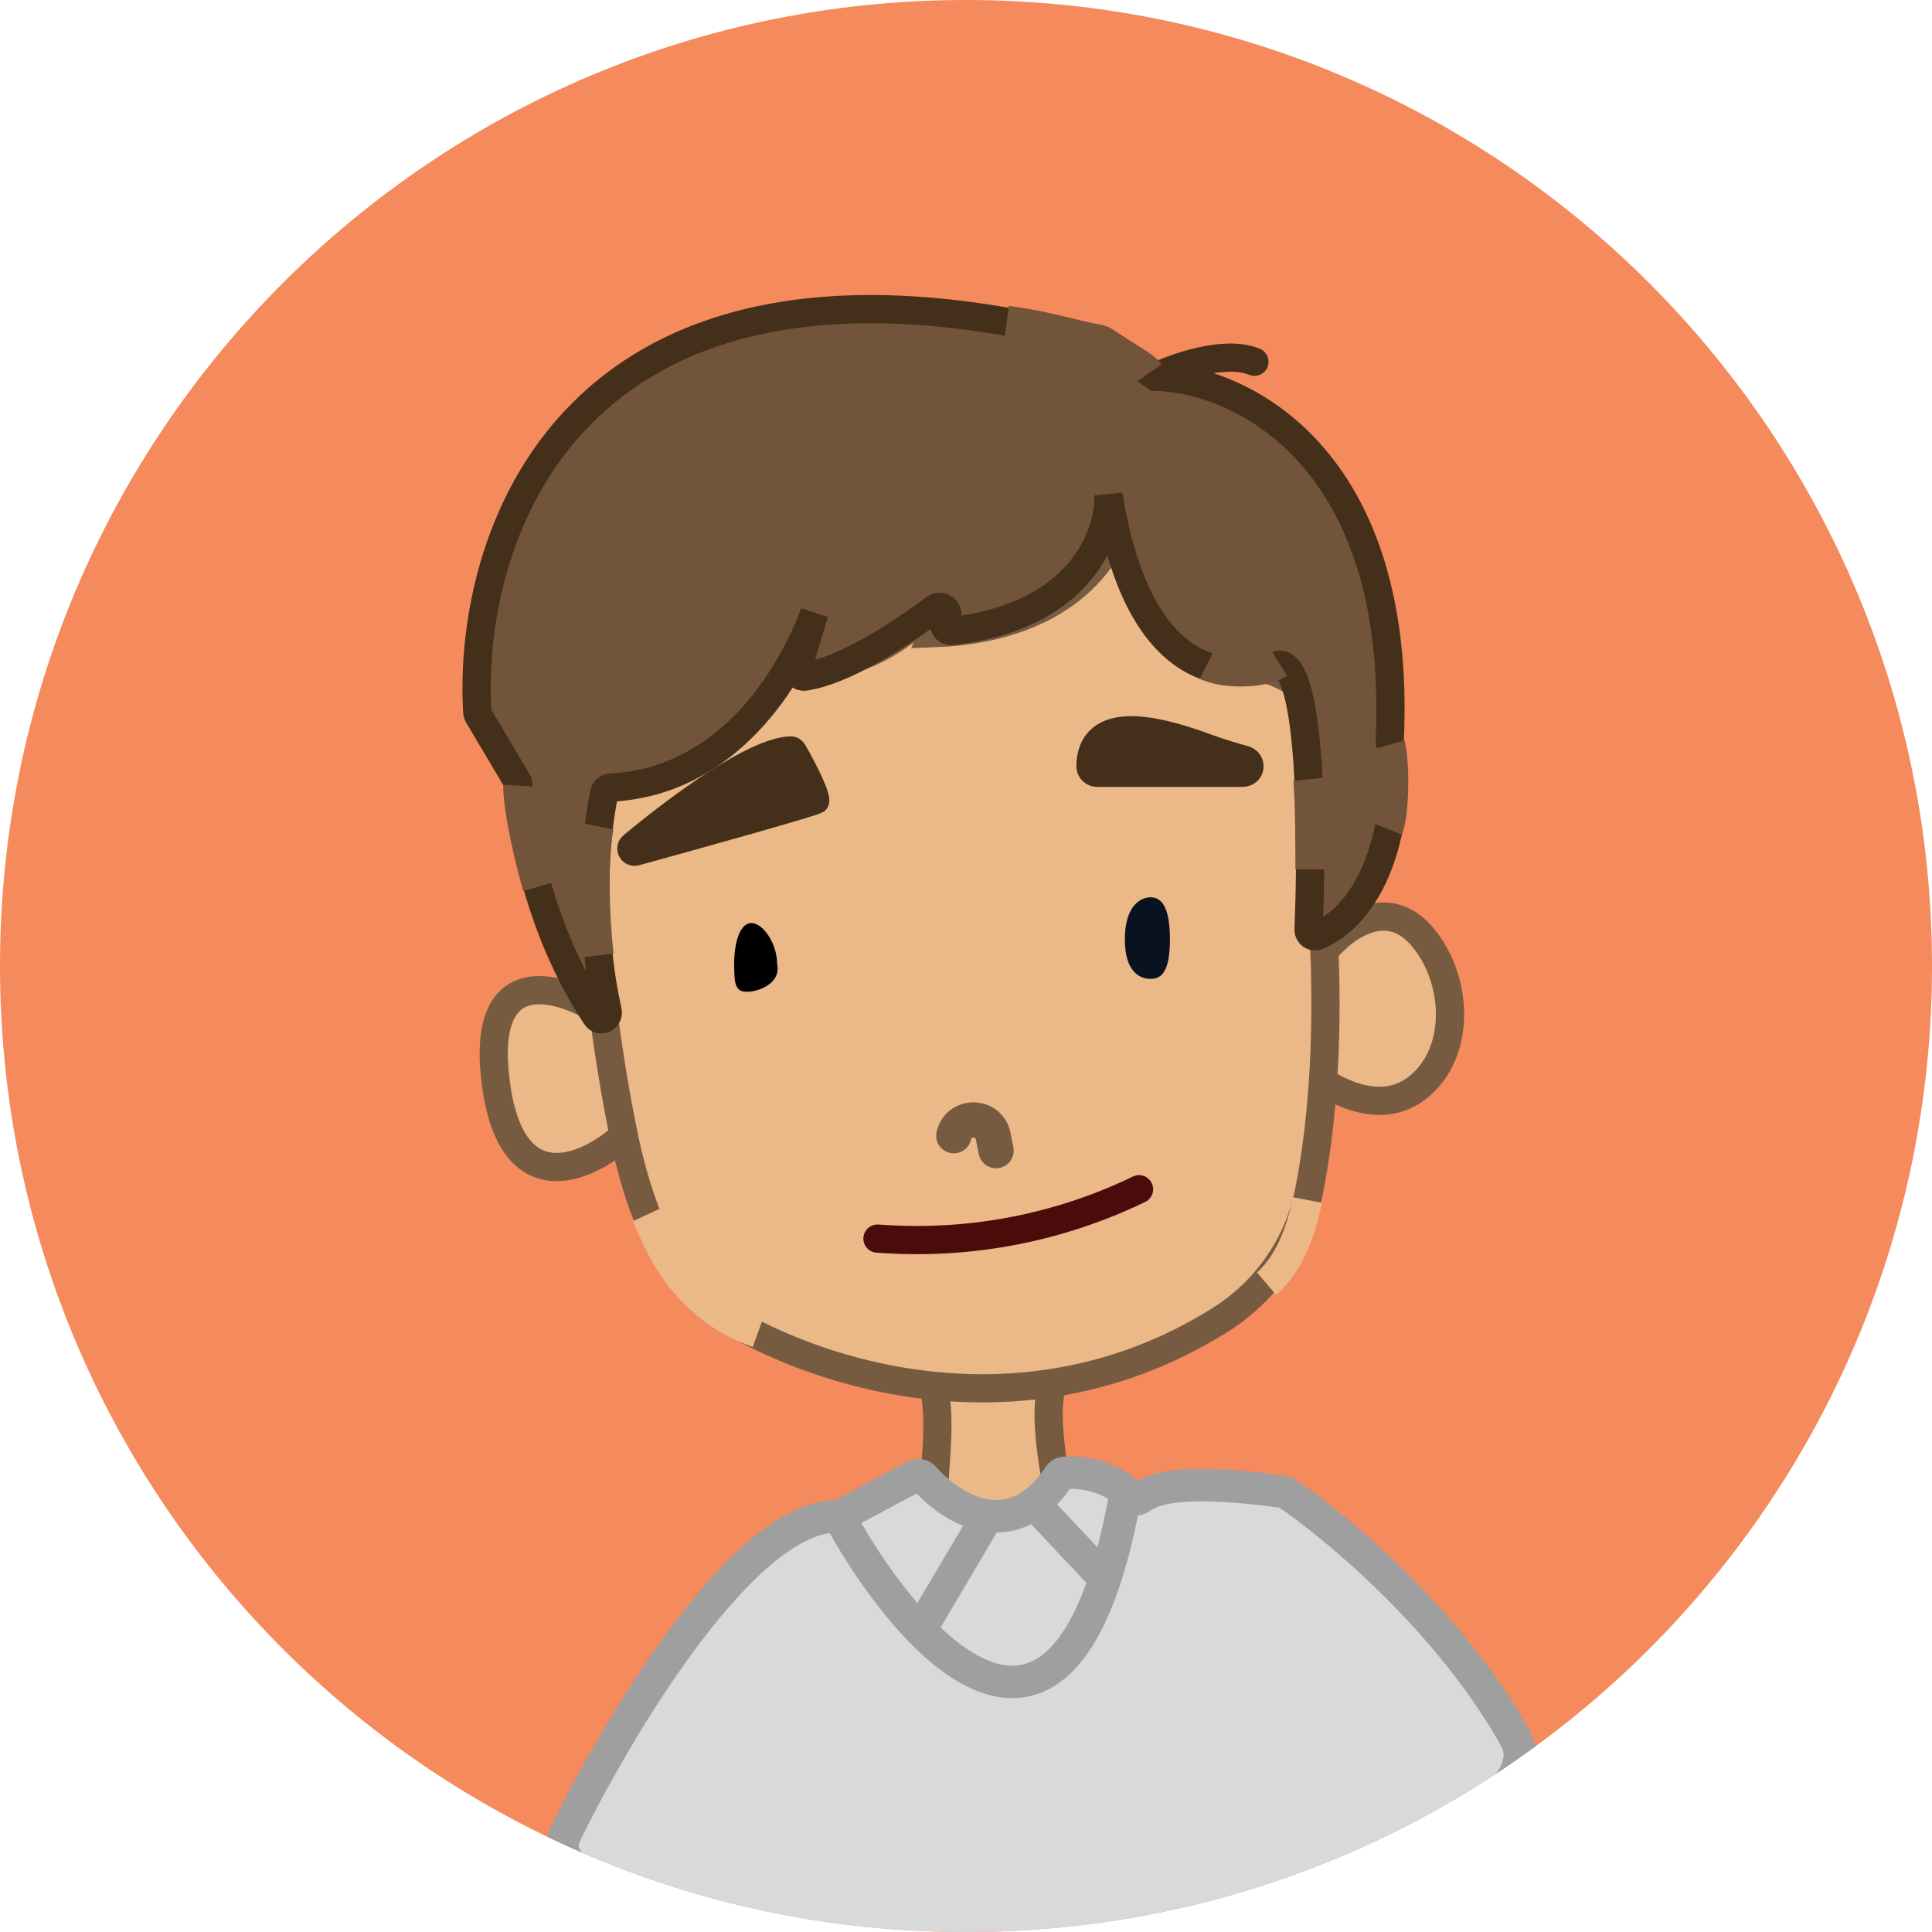
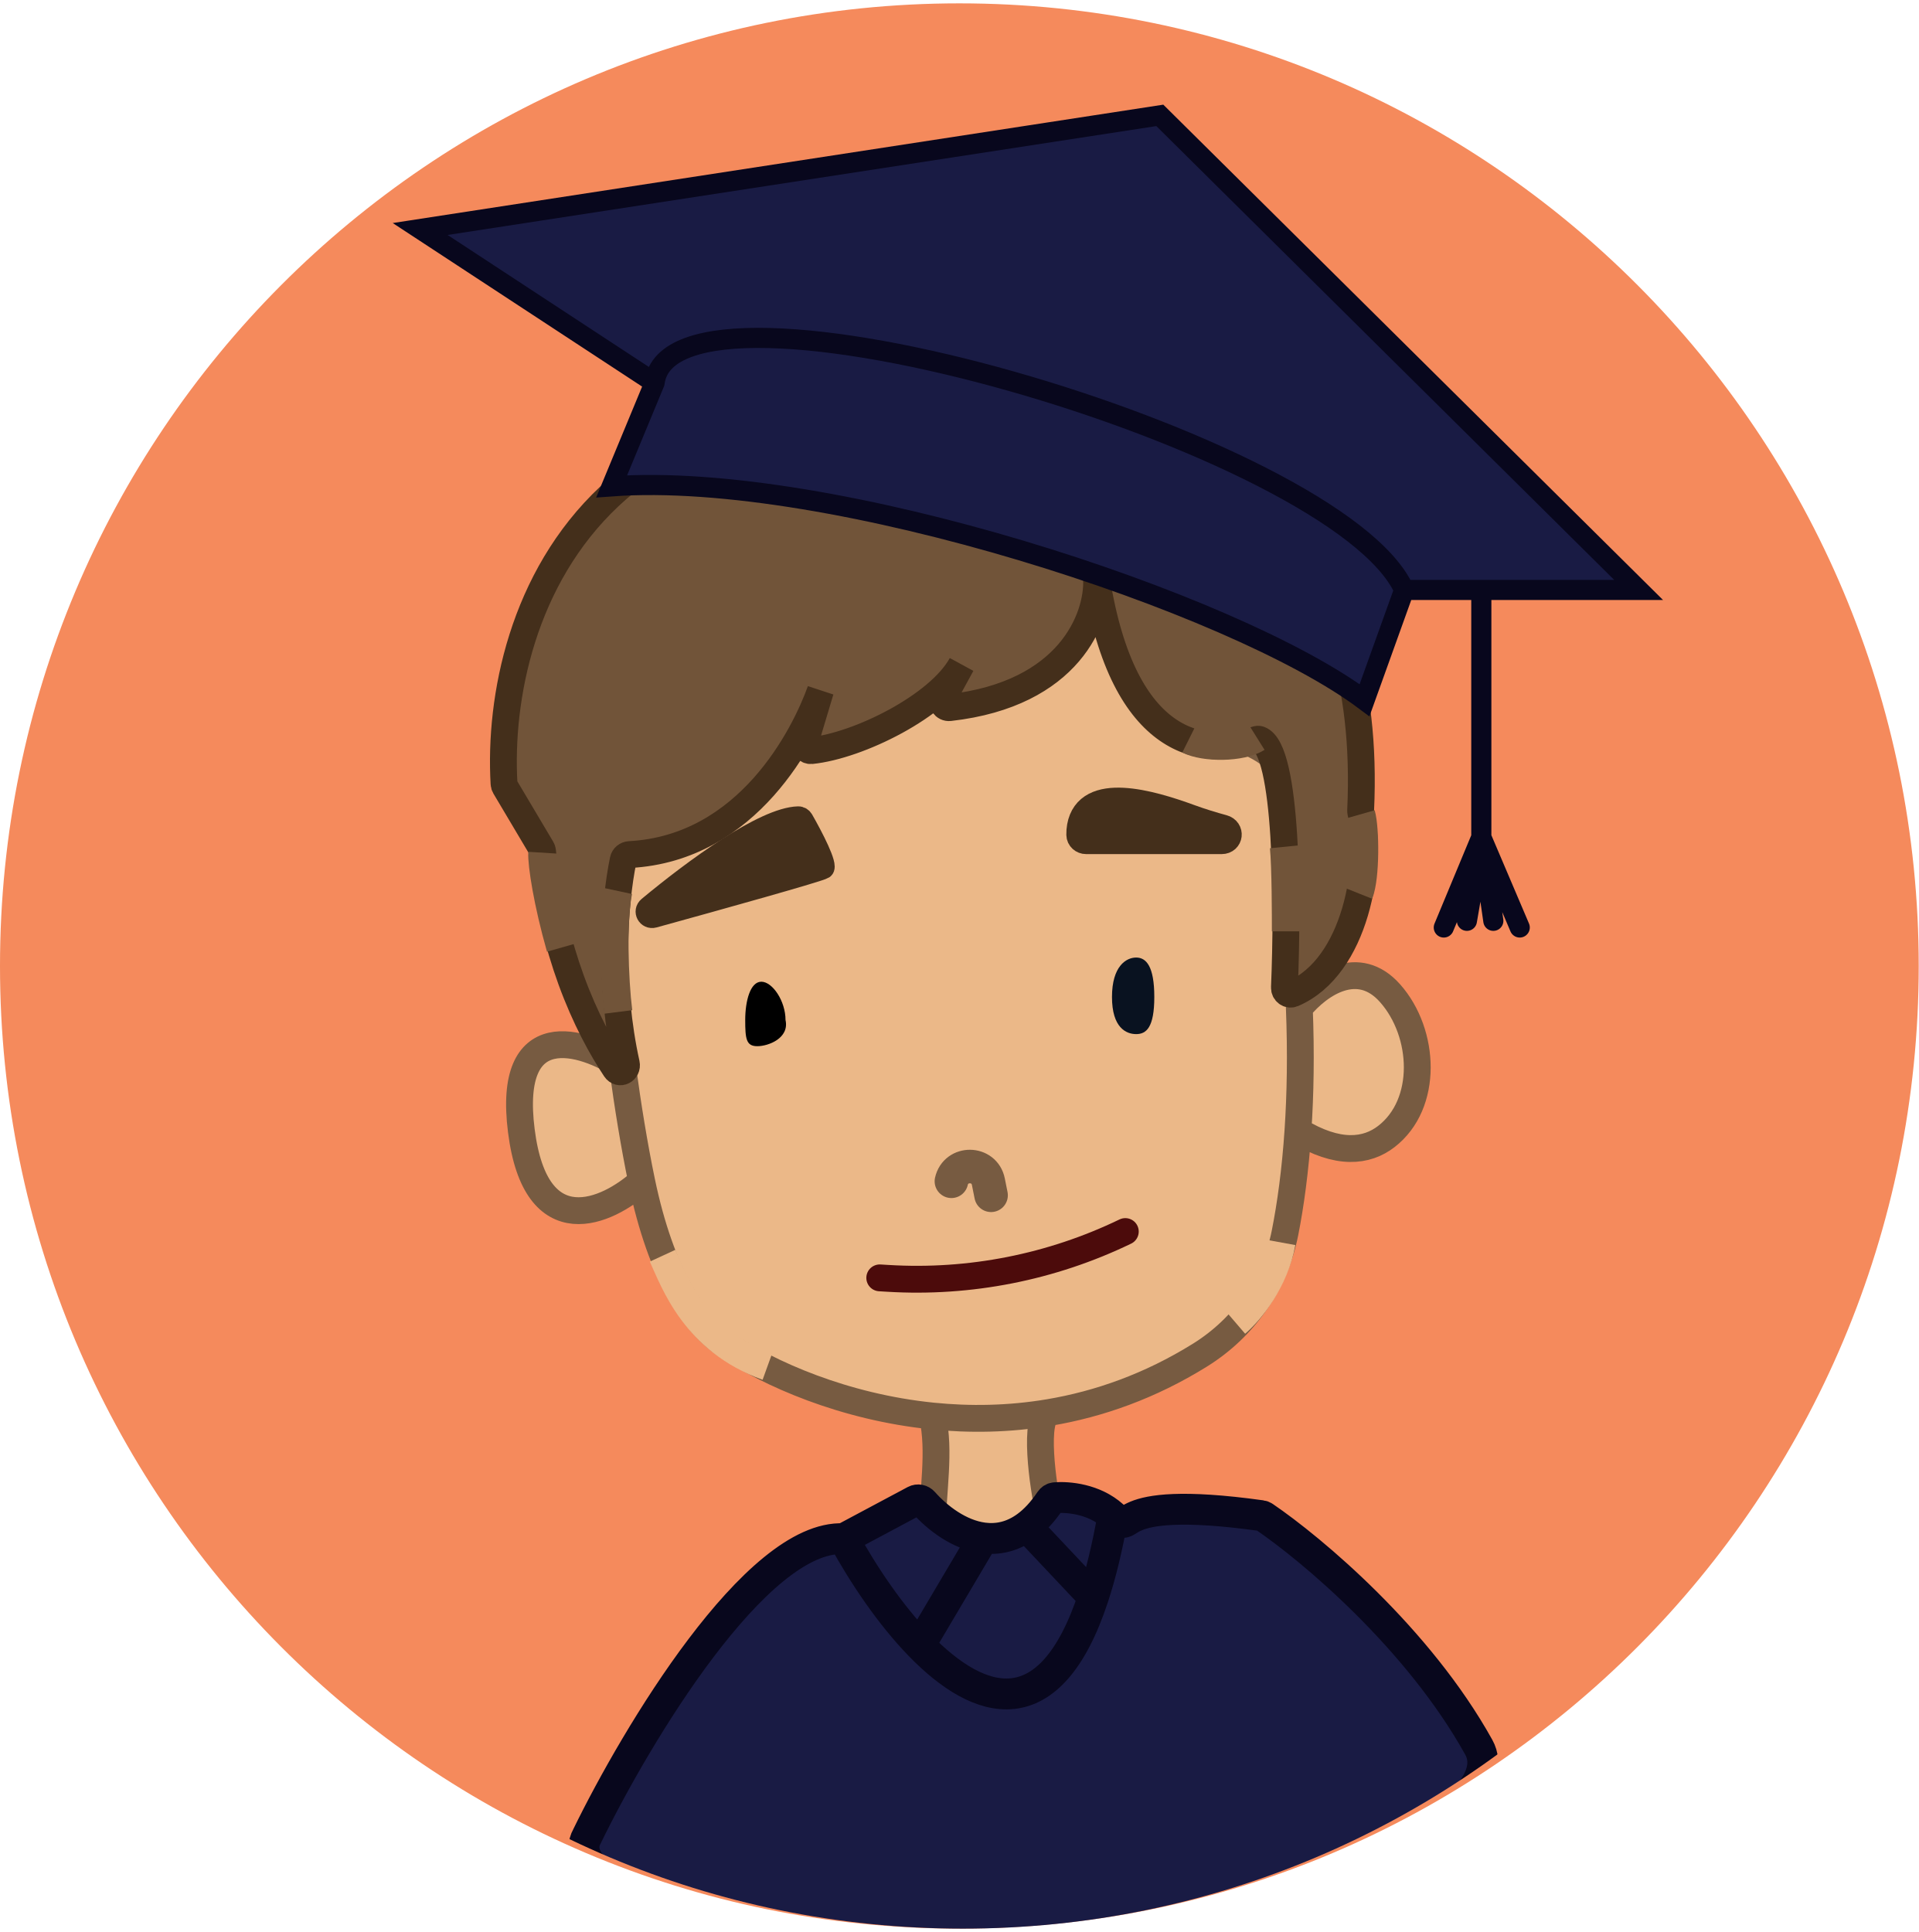
- <svg xmlns="http://www.w3.org/2000/svg" width="274" height="274" viewBox="0 0 274 274" fill="none">
-   <circle cx="137" cy="137" r="137" fill="#F58A5C" />
-   <mask id="mask0_9_140" style="mask-type:alpha" maskUnits="userSpaceOnUse" x="0" y="0" width="274" height="274">
-     <circle cx="137" cy="137" r="137" fill="#F58A5C" />
+ <svg xmlns="http://www.w3.org/2000/svg" width="286" height="288" viewBox="0 0 286 288" fill="none">
+   <ellipse cx="143" cy="144" rx="143" ry="143.5" fill="#F58A5C" />
+   <mask id="mask0_99_1702" style="mask-type:alpha" maskUnits="userSpaceOnUse" x="8" y="17" width="271" height="271">
+     <ellipse cx="143.522" cy="152.349" rx="135.172" ry="135.151" fill="#F58A5C" />
  </mask>
-   <g mask="url(#mask0_9_140)">
-     <path d="M158.891 72.458C162.844 88.272 170.966 93.557 177.474 94.474C181.368 95.023 185.889 97.229 186.426 101.125C188.161 113.714 187.439 124.995 187.83 134.869C190.917 131.115 196.852 127.202 201.645 132.768C206.823 138.781 207.307 149.245 201.108 154.2C198.133 156.577 193.771 157.197 187.622 153.44C187.214 159.531 186.492 164.738 185.636 169.016C184.121 176.591 179.512 183.152 172.962 187.247C165.348 192.008 157.589 194.731 150.062 196.001C147.626 196.474 149.047 207.199 150.062 211.285C149.331 218.835 135.753 216.765 132.404 213.72C132.404 207.936 133.622 201.961 132.404 196.538C119.024 195.18 107.688 190.151 101.076 185.711C96.541 182.667 91.449 175.411 88.469 161.051C83.325 165.719 72.489 170.733 70.297 153.44C68.105 136.148 79.567 139.74 85.572 143.698C84.045 132.373 83.066 120.801 82.565 111.877C82.51 110.911 83.162 110.054 84.093 109.791C98.986 105.584 111.665 92.221 116.268 85.854L113.224 93.465C122.966 96.387 132.708 86.564 136.362 81.287L132.404 89.811C151.888 89.081 158.18 77.938 158.891 72.458Z" fill="#EBB888" />
-     <path d="M187.83 134.869C187.439 124.995 188.161 113.714 186.426 101.125C185.889 97.229 181.368 95.023 177.474 94.474C170.966 93.557 162.844 88.272 158.891 72.458C158.18 77.938 151.888 89.081 132.404 89.811L136.362 81.287C132.708 86.564 122.966 96.387 113.224 93.465L116.268 85.854C111.665 92.221 98.986 105.584 84.093 109.791C83.162 110.054 82.51 110.911 82.565 111.877C83.066 120.801 84.045 132.373 85.572 143.698M187.83 134.869C190.917 131.115 196.852 127.202 201.645 132.768C206.823 138.781 207.307 149.245 201.108 154.2C198.133 156.577 193.771 157.197 187.622 153.44M187.83 134.869C188.103 141.754 187.989 147.955 187.622 153.44M187.622 153.44C187.214 159.531 186.492 164.738 185.636 169.016C184.121 176.591 179.512 183.152 172.962 187.247C165.348 192.008 157.589 194.731 150.062 196.001M85.572 143.698C79.567 139.74 68.105 136.148 70.297 153.44C72.489 170.733 83.325 165.719 88.469 161.051M85.572 143.698C86.38 149.695 87.343 155.622 88.469 161.051M88.469 161.051C91.449 175.411 96.541 182.667 101.076 185.711C107.688 190.151 119.024 195.18 132.404 196.538M132.404 196.538C133.622 201.961 132.404 207.936 132.404 213.72C135.753 216.765 149.331 218.835 150.062 211.285C149.047 207.199 147.626 196.474 150.062 196.001M132.404 196.538C138.004 197.106 143.957 197.031 150.062 196.001" stroke="#775B41" stroke-width="4" />
-     <path d="M124.443 175.662L125.684 175.737C138.045 176.486 150.391 174.05 161.541 168.662V168.662" stroke="#4C0B0B" stroke-width="4" stroke-linecap="round" />
-     <path d="M67.821 101.444L73.367 110.786C73.443 110.913 73.489 111.056 73.503 111.204C74.23 118.798 75.869 125.274 77.806 130.607C79.963 136.546 82.489 141.069 84.533 144.145C85.132 145.047 86.406 144.41 86.171 143.353C83.544 131.514 84.262 119.405 85.689 112.491C85.782 112.043 86.18 111.725 86.637 111.7C104.61 110.749 113.094 93.631 115.495 86.928L113.141 94.774C112.949 95.416 113.431 96.055 114.095 95.962C119.457 95.21 127.152 90.338 132.623 86.269C133.51 85.608 134.784 86.678 134.254 87.649L134.032 88.056C133.653 88.752 134.194 89.587 134.981 89.498C153.163 87.444 157.401 75.883 157.204 70.183C161.302 95.736 173.592 96.952 181.321 94.318C181.479 94.264 181.647 94.241 181.804 94.298C186.026 95.821 186.115 118.974 185.58 131.802C185.552 132.489 186.21 132.997 186.843 132.727C196.406 128.645 198.903 113.055 197.118 105.331C197.097 105.238 197.089 105.143 197.093 105.049C198.979 64.495 175.761 53.743 163.902 53.439L157.343 48.967C157.251 48.905 157.144 48.856 157.037 48.827C81.906 28.545 66.17 74.995 67.683 101.001C67.692 101.159 67.74 101.308 67.821 101.444Z" fill="#715439" />
-     <path d="M163.902 53.439L157.343 48.967C157.251 48.905 157.144 48.856 157.037 48.827C81.906 28.545 66.17 74.995 67.683 101.001C67.692 101.159 67.74 101.308 67.821 101.444L73.367 110.786C73.443 110.913 73.489 111.056 73.503 111.204C74.23 118.798 75.869 125.274 77.806 130.607C79.963 136.546 82.489 141.069 84.533 144.145C85.132 145.047 86.406 144.41 86.171 143.353C83.544 131.514 84.262 119.405 85.689 112.491C85.782 112.043 86.18 111.725 86.637 111.7C104.61 110.749 113.094 93.631 115.495 86.928L113.141 94.774C112.949 95.416 113.431 96.055 114.095 95.962C119.457 95.21 127.152 90.338 132.623 86.269C133.51 85.608 134.784 86.678 134.254 87.649L134.032 88.056C133.653 88.752 134.194 89.587 134.981 89.498C153.163 87.444 157.401 75.883 157.204 70.183C161.302 95.736 173.592 96.952 181.321 94.318C181.479 94.264 181.647 94.241 181.804 94.298C186.026 95.821 186.115 118.974 185.58 131.802C185.552 132.489 186.21 132.997 186.843 132.727C196.406 128.645 198.903 113.055 197.118 105.331C197.097 105.238 197.089 105.143 197.093 105.049C198.979 64.495 175.761 53.743 163.902 53.439ZM163.902 53.439C166.845 52.018 173.766 49.603 177.906 51.308" stroke="#442F1B" stroke-width="4" stroke-linecap="round" />
-     <path d="M165.923 133.218C165.923 137.865 164.696 138.827 163.183 138.827C161.669 138.827 159.529 137.865 159.529 133.218C159.529 128.571 161.669 127.258 163.183 127.258C164.696 127.258 165.923 128.571 165.923 133.218Z" fill="#091220" />
-     <path d="M110.209 136.696C110.818 139.436 107.628 140.653 105.947 140.653C104.265 140.653 104.12 139.554 104.12 136.696C104.12 133.837 104.874 130.911 106.556 130.911C108.237 130.911 110.209 133.837 110.209 136.696Z" fill="black" />
-     <path d="M171.142 106.074C172.982 106.751 174.77 107.295 176.433 107.742C177.575 108.049 177.403 109.6 176.22 109.6H155.604C155.102 109.6 154.669 109.225 154.659 108.723C154.65 108.23 154.692 107.773 154.778 107.35C156.028 101.197 165.25 103.904 171.142 106.074Z" fill="#442F1B" stroke="#442F1B" stroke-width="4" />
-     <path d="M112.127 105.933C106.915 106.07 96.285 113.876 89.399 119.605C88.587 120.281 89.26 121.536 90.28 121.255C100.472 118.448 115.357 114.287 115.994 113.863C116.682 113.404 114.364 108.948 112.905 106.397C112.743 106.114 112.453 105.925 112.127 105.933Z" fill="#442F1B" stroke="#442F1B" stroke-width="3" />
-     <path d="M135.27 161.067V161.067C135.946 158.061 140.248 158.112 140.853 161.134L141.262 163.183" stroke="#775B41" stroke-width="5" stroke-linecap="round" />
-     <path d="M91.638 172.316C93.465 176.274 96.509 185.103 107.469 189.06" stroke="#EBB888" stroke-width="4.2" />
-     <path d="M179.623 182.058C181.754 180.231 184.189 176.578 185.407 170.185" stroke="#EBB888" stroke-width="4.2" />
-     <path d="M84.94 135.478C84.331 130.607 84.027 121.474 84.94 117.211" stroke="#715439" stroke-width="4.2" />
-     <path d="M171.098 94.378C173.534 95.596 179.014 95.596 181.449 94.074" stroke="#715439" stroke-width="4.2" />
-     <path d="M185.711 110.514C186.016 113.558 186.016 121.169 186.016 123.3" stroke="#715439" stroke-width="4.6" />
-     <path d="M162.878 52.974C162.321 52.193 159.915 50.886 156.36 48.526C156.242 48.448 156.108 48.395 155.969 48.371C152.375 47.745 148.481 46.405 142.785 45.667" stroke="#715439" stroke-width="4.6" />
-     <path d="M73.676 111.427C73.574 113.05 74.468 118.916 76.416 125.736" stroke="#715439" stroke-width="4.6" />
-     <path d="M196.976 105.643C197.585 107.774 197.646 115.08 196.671 117.516" stroke="#715439" stroke-width="4.6" />
-     <path d="M80.224 260.031C87.644 244.791 105.785 214.466 118.988 215.08L129.772 209.323C130.195 209.097 130.718 209.206 131.036 209.566C133.107 211.908 136.434 214.489 140.098 214.965C142.219 215.241 144.454 214.81 146.622 213.219C147.85 212.318 149.056 211.045 150.209 209.318C150.371 209.076 150.624 208.907 150.915 208.883C152.91 208.72 156.836 209.068 159.672 211.623C163.497 215.069 157.79 208.209 182.08 211.59C182.23 211.61 182.376 211.662 182.501 211.748C189.635 216.597 205.808 230.131 214.94 246.584C220.575 256.738 186.032 272.689 150.46 275.827C113.354 279.1 75.129 269.157 80.224 260.031Z" fill="#D9D9D9" />
-     <path d="M118.988 215.08C105.785 214.466 87.644 244.791 80.224 260.031C75.129 269.157 113.354 279.1 150.46 275.827C186.032 272.689 220.575 256.738 214.94 246.584C205.808 230.131 189.635 216.597 182.501 211.748C182.376 211.662 182.23 211.61 182.08 211.59C157.79 208.209 163.497 215.069 159.672 211.623M118.988 215.08L129.772 209.323C130.195 209.097 130.718 209.206 131.036 209.566C133.107 211.908 136.434 214.489 140.098 214.965M118.988 215.08C121.983 220.546 126.049 226.598 130.502 231.186M159.672 211.623C156.836 209.068 152.91 208.72 150.915 208.883C150.624 208.907 150.371 209.076 150.209 209.318C149.056 211.045 147.85 212.318 146.622 213.219M159.672 211.623C158.82 216.454 157.82 220.523 156.702 223.917M130.502 231.186L140.098 214.965M130.502 231.186C139.532 240.487 150.158 243.766 156.702 223.917M140.098 214.965C142.219 215.241 144.454 214.81 146.622 213.219M146.622 213.219L156.702 223.917" stroke="#9F9F9F" stroke-width="4.6" />
+   <g mask="url(#mask0_99_1702)">
+     <path d="M164.229 85.793C168.149 101.471 176.635 107.992 183.335 109.712C187.144 110.69 191.77 113.166 192.303 117.063C193.996 129.44 193.289 140.533 193.674 150.247C196.697 146.572 202.489 142.74 207.199 148.055C212.464 153.994 212.93 164.571 206.645 169.419C203.714 171.68 199.447 172.22 193.468 168.568C193.07 174.503 192.371 179.587 191.54 183.778C190.038 191.356 185.431 197.922 178.871 202.002C171.401 206.647 163.792 209.308 156.409 210.554C154.006 211.021 155.408 221.601 156.409 225.632C155.689 233.08 142.292 231.038 138.987 228.034C138.987 222.328 140.189 216.434 138.987 211.084C125.786 209.744 114.602 204.783 108.077 200.403C103.604 197.4 98.579 190.242 95.639 176.076C90.564 180.681 79.872 185.627 77.71 168.568C75.547 151.509 86.856 155.053 92.78 158.957C91.275 147.795 90.309 136.389 89.815 127.588C89.76 126.622 90.412 125.765 91.342 125.502C106.028 121.345 118.527 108.171 123.067 101.893L120.063 109.402C126.747 111.407 133.432 107.331 138.096 102.912L142.892 97.388C141.794 98.974 140.139 100.976 138.096 102.912C157.32 102.191 163.528 91.199 164.229 85.793Z" fill="#EBB888" />
+     <path d="M193.674 150.247C193.289 140.533 193.996 129.44 192.303 117.063C191.77 113.166 187.144 110.69 183.335 109.712C176.635 107.992 168.149 101.471 164.229 85.793C163.528 91.199 157.32 102.191 138.096 102.912L142.892 97.388C139.288 102.594 129.676 112.285 120.063 109.402L123.067 101.893C118.527 108.171 106.028 121.345 91.342 125.502C90.412 125.765 89.76 126.622 89.815 127.588C90.309 136.389 91.275 147.795 92.78 158.957M193.674 150.247C196.697 146.572 202.489 142.74 207.199 148.055C212.464 153.994 212.93 164.571 206.645 169.419C203.714 171.68 199.447 172.22 193.468 168.568M193.674 150.247C193.943 157.039 193.831 163.157 193.468 168.568M193.468 168.568C193.07 174.503 192.371 179.587 191.54 183.778C190.038 191.356 185.431 197.922 178.871 202.002C171.401 206.647 163.792 209.308 156.409 210.554M92.78 158.957C86.856 155.053 75.547 151.509 77.71 168.568C79.872 185.627 90.564 180.681 95.639 176.076M92.78 158.957C93.578 164.873 94.528 170.721 95.639 176.076M95.639 176.076C98.579 190.242 103.604 197.4 108.077 200.403C114.602 204.783 125.786 209.744 138.987 211.084M138.987 211.084C140.189 216.434 138.987 222.328 138.987 228.034C142.292 231.038 155.689 233.08 156.409 225.632C155.408 221.601 154.006 211.021 156.409 210.554M138.987 211.084C144.513 211.644 150.386 211.571 156.409 210.554" stroke="#775B41" stroke-width="4" />
+     <path d="M131.133 190.489L132.358 190.563C144.554 191.302 156.735 188.899 167.736 183.584V183.584" stroke="#4C0B0B" stroke-width="4" stroke-linecap="round" />
+     <path d="M75.267 117.276L80.736 126.486C80.812 126.613 80.859 126.757 80.873 126.904C81.59 134.395 83.207 140.782 85.118 146.042C87.234 151.867 89.709 156.311 91.72 159.345C92.318 160.247 93.591 159.611 93.358 158.554C90.783 146.9 91.49 134.992 92.894 128.181C92.986 127.733 93.385 127.415 93.841 127.39C111.567 126.445 119.936 109.564 122.304 102.953L119.987 110.676C119.794 111.317 120.276 111.958 120.942 111.89C127.972 111.17 139.952 105.241 143.331 99.049L140.605 104.044C140.226 104.739 140.768 105.574 141.555 105.485C159.473 103.452 163.65 92.055 163.456 86.434C167.499 111.639 179.622 112.841 187.249 110.244C187.406 110.19 187.574 110.167 187.731 110.224C191.892 111.736 191.981 134.547 191.454 147.202C191.426 147.89 192.084 148.397 192.717 148.126C202.137 144.089 204.597 128.725 202.838 121.109C202.817 121.017 202.809 120.922 202.813 120.827C204.673 80.822 181.765 70.216 170.065 69.916L163.595 65.506C163.503 65.443 163.396 65.395 163.289 65.366C89.166 45.359 73.638 91.177 75.13 116.833C75.139 116.991 75.186 117.14 75.267 117.276Z" fill="#715439" />
+     <path d="M170.065 69.916L163.595 65.506C163.503 65.443 163.396 65.395 163.289 65.366C89.166 45.359 73.638 91.177 75.13 116.833C75.139 116.991 75.186 117.14 75.267 117.276L80.736 126.486C80.812 126.613 80.859 126.757 80.873 126.904C81.59 134.395 83.207 140.782 85.118 146.042C87.234 151.867 89.709 156.311 91.72 159.345C92.318 160.247 93.591 159.611 93.358 158.554C90.783 146.9 91.49 134.992 92.894 128.181C92.986 127.733 93.385 127.415 93.841 127.39C111.567 126.445 119.936 109.564 122.304 102.953L119.987 110.676C119.794 111.317 120.276 111.958 120.942 111.89C127.972 111.17 139.952 105.241 143.331 99.049L140.605 104.044C140.226 104.739 140.768 105.574 141.555 105.485C159.473 103.452 163.65 92.055 163.456 86.434C167.499 111.639 179.622 112.841 187.249 110.244C187.406 110.19 187.574 110.167 187.731 110.224C191.892 111.736 191.981 134.547 191.454 147.202C191.426 147.89 192.084 148.397 192.717 148.126C202.137 144.089 204.597 128.725 202.838 121.109C202.817 121.017 202.809 120.922 202.813 120.827C204.673 80.822 181.765 70.216 170.065 69.916ZM170.065 69.916C172.968 68.514 179.797 66.132 183.882 67.814" stroke="#442F1B" stroke-width="4" stroke-linecap="round" />
+     <path d="M172.058 148.618C172.058 153.202 170.848 154.152 169.355 154.152C167.862 154.152 165.75 153.202 165.75 148.618C165.75 144.034 167.862 142.739 169.355 142.739C170.848 142.739 172.058 144.034 172.058 148.618Z" fill="#091220" />
+     <path d="M117.088 152.049C117.689 154.752 114.542 155.954 112.883 155.954C111.224 155.954 111.081 154.869 111.081 152.049C111.081 149.229 111.825 146.343 113.484 146.343C115.143 146.343 117.088 149.229 117.088 152.049Z" fill="black" />
+     <path d="M177.331 121.886C179.063 122.519 180.747 123.032 182.32 123.457C183.462 123.766 183.289 125.319 182.105 125.319H161.889C161.387 125.319 160.954 124.944 160.945 124.442C160.938 124.01 160.971 123.606 161.038 123.228C162.145 117.049 171.434 119.731 177.331 121.886Z" fill="#442F1B" stroke="#442F1B" stroke-width="4" />
+     <path d="M118.974 121.702C113.84 121.844 103.393 129.506 96.602 135.152C95.788 135.828 96.461 137.083 97.48 136.802C107.534 134.032 122.169 129.942 122.796 129.524C123.475 129.072 121.192 124.683 119.752 122.165C119.59 121.882 119.3 121.693 118.974 121.702Z" fill="#442F1B" stroke="#442F1B" stroke-width="3" />
+     <path d="M141.815 176.092V176.092C142.482 173.125 146.727 173.176 147.323 176.157L147.727 178.179" stroke="#775B41" stroke-width="5" stroke-linecap="round" />
+     <path d="M98.765 187.188C100.567 191.093 103.571 199.803 114.385 203.707" stroke="#EBB888" stroke-width="4.2" />
+     <path d="M184.23 197.225C186.333 195.423 189.971 190.964 191.015 185.224" stroke="#EBB888" stroke-width="4.2" />
+     <path d="M92.157 150.848C91.556 146.042 91.255 137.032 92.157 132.828" stroke="#715439" stroke-width="4.2" />
+     <path d="M177.165 110.303C179.568 111.504 184.975 111.504 187.378 110.002" stroke="#715439" stroke-width="4.2" />
+     <path d="M191.583 126.22C191.883 129.224 191.883 136.732 191.883 138.834" stroke="#715439" stroke-width="4.6" />
+     <path d="M169.055 69.457C169.006 69.388 168.943 69.316 168.866 69.24C165.263 65.642 159.883 64.355 154.91 63.257C153.217 62.883 151.35 62.523 149.229 62.248" stroke="#715439" stroke-width="4.6" />
+     <path d="M81.043 127.121C80.943 128.723 81.824 134.509 83.746 141.237" stroke="#715439" stroke-width="4.6" />
+     <path d="M202.697 121.415C203.298 123.517 203.358 130.725 202.397 133.128" stroke="#715439" stroke-width="4.6" />
+     <path d="M87.503 273.719C94.824 258.685 112.723 228.769 125.75 229.376L136.38 223.702C136.804 223.475 137.326 223.584 137.645 223.944C139.689 226.253 142.968 228.793 146.578 229.262C148.671 229.534 150.876 229.109 153.016 227.539C154.225 226.652 155.415 225.398 156.551 223.696C156.713 223.454 156.966 223.285 157.257 223.262C159.227 223.102 163.096 223.447 165.891 225.965C169.665 229.365 164.034 222.598 187.997 225.932C188.147 225.952 188.292 226.004 188.418 226.09C195.458 230.875 211.413 244.225 220.421 260.454C225.982 270.471 191.899 286.207 156.802 289.302C120.191 292.531 82.476 282.722 87.503 273.719Z" fill="#191B44" />
+     <path d="M125.75 229.376C112.723 228.769 94.824 258.685 87.503 273.719C82.476 282.722 120.191 292.531 156.802 289.302C191.899 286.207 225.982 270.471 220.421 260.454C211.413 244.225 195.458 230.875 188.418 226.09C188.292 226.004 188.147 225.952 187.997 225.932C164.034 222.598 169.665 229.365 165.891 225.965M125.75 229.376L136.38 223.702C136.804 223.475 137.326 223.584 137.645 223.944C139.689 226.253 142.968 228.793 146.578 229.262M125.75 229.376C128.706 234.767 132.717 240.738 137.111 245.264M165.891 225.965C163.096 223.447 159.227 223.102 157.257 223.262C156.966 223.285 156.713 223.454 156.551 223.696C155.415 225.398 154.225 226.652 153.016 227.539M165.891 225.965C165.05 230.73 164.064 234.745 162.961 238.093M137.111 245.264L146.578 229.262M137.111 245.264C146.02 254.439 156.504 257.674 162.961 238.093M146.578 229.262C148.671 229.534 150.876 229.109 153.016 227.539M153.016 227.539L162.961 238.093" stroke="#08071D" stroke-width="4.6" />
  </g>
+   <path d="M203.396 104.383C183.872 89.769 123.857 70.107 91.175 72.498L97.574 57.054L62.628 34.137L172.88 17.198L244.248 87.942H220.802H209.302L203.396 104.383Z" fill="#191B44" />
+   <path d="M97.574 57.054C100.035 37.126 199.458 66.022 209.302 87.942M97.574 57.054L91.175 72.498C123.857 70.107 183.872 89.769 203.396 104.383L209.302 87.942M97.574 57.054L62.628 34.137L172.88 17.198L244.248 87.942H220.802M209.302 87.942H220.802M220.802 87.942V124.809M220.802 124.809L218.654 137.264M220.802 124.809L215.209 138.26M220.802 124.809L226.529 138.26M220.802 124.809L222.592 137.264" stroke="#08071D" stroke-width="3" stroke-linecap="round" />
</svg>
